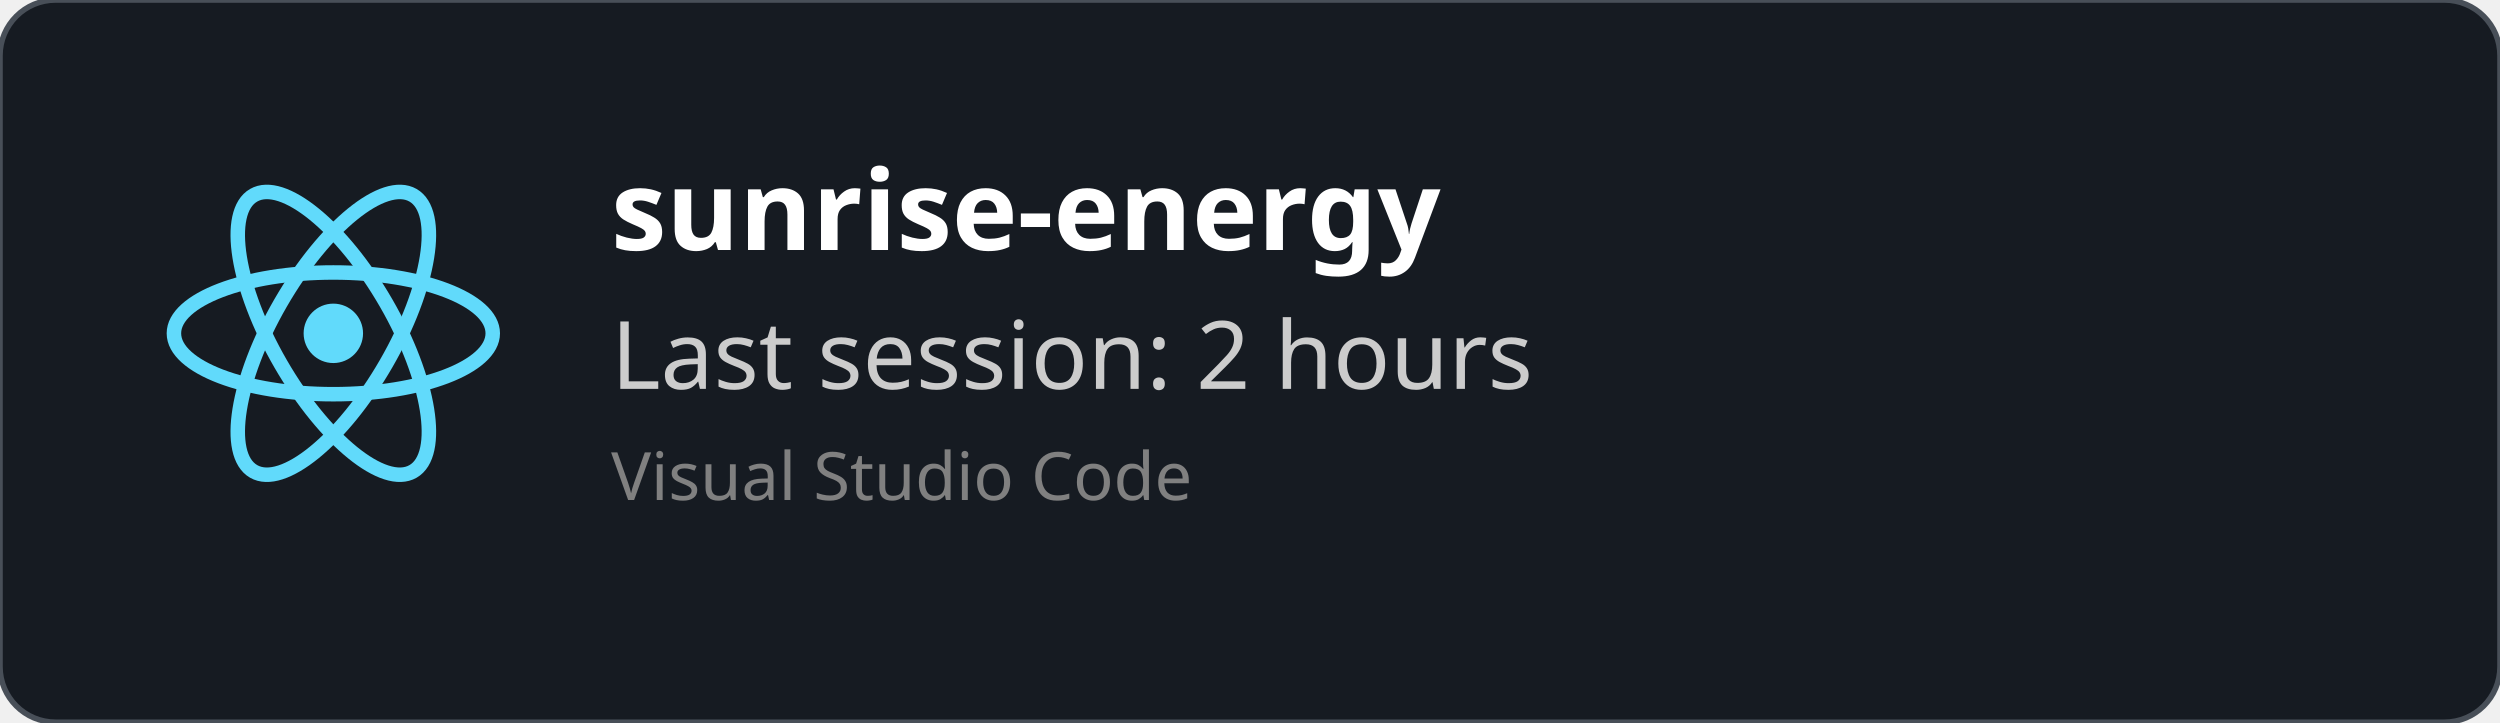
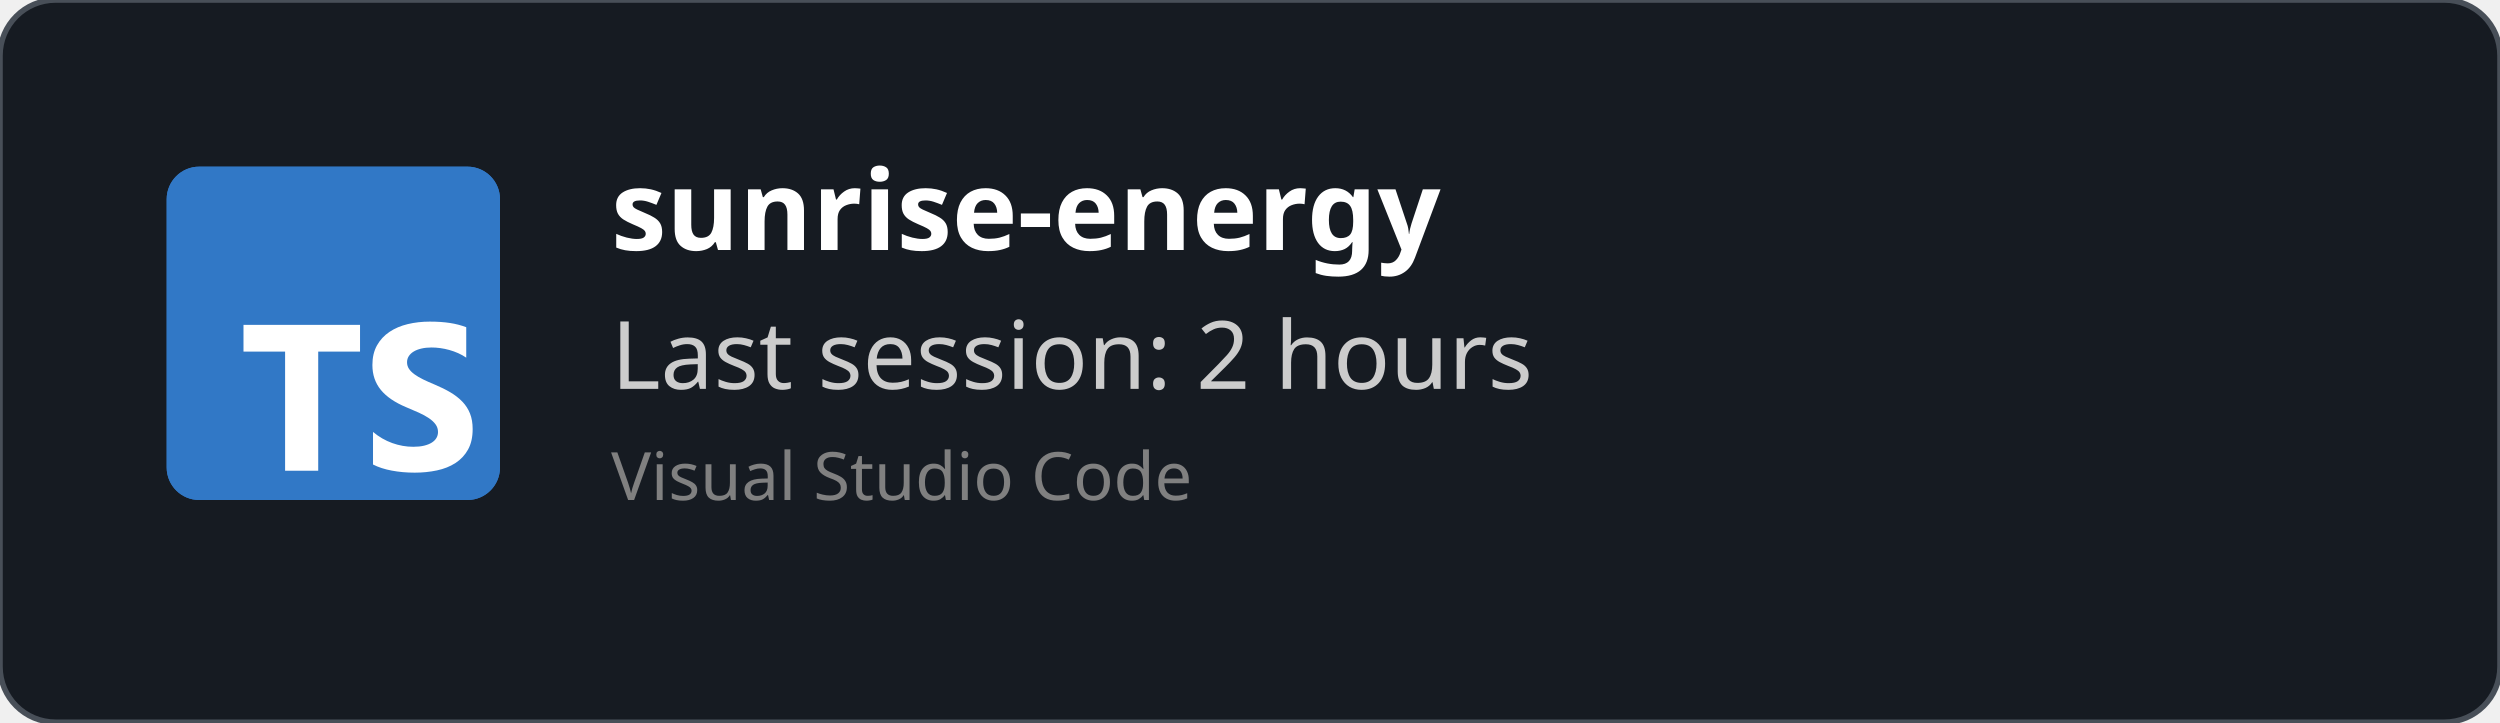
<svg xmlns="http://www.w3.org/2000/svg" width="450" height="130" viewBox="0 0 450 130" fill="none" role="img">
  <style>
    *{
        font-family: 'Segoe UI', Ubuntu, monospace
    }
    </style>
  <defs>
    <clipPath id="horizontalClip" x="20" y="20" width="500" height="200">
      <rect x="90" y="20" width="300" height="50" />
    </clipPath>
  </defs>
  <rect width="450" height="130" fill="rgba(22,27,34)" stroke="#484f58" stroke-width="1" fill-opacity="1" stroke-opacity="1" x="0" y="0" rx="10px" ry="10px">
    </rect>
-   <svg height="60" width="60" x="30" y="30" viewBox="-11.5 -10.232 23 20.463">
-     <circle cx="0" cy="0" r="2.05" fill="#61dafb" />
-     <g stroke="#61dafb" stroke-width="1" fill="none">
-       <ellipse rx="11" ry="4.2" />
-       <ellipse rx="11" ry="4.2" transform="rotate(60)" />
-       <ellipse rx="11" ry="4.2" transform="rotate(120)" />
-     </g>
+   <svg fill="none" height="60" viewBox="0 0 512 512" width="60" x="30" y="30">
+     <rect fill="#3178c6" height="512" rx="50" width="512" />
+     <rect fill="#3178c6" height="512" rx="50" width="512" />
+     <path clip-rule="evenodd" d="m316.939 407.424v50.061c8.138 4.172 17.763 7.3 28.875 9.386s22.823 3.129 35.135 3.129c11.999 0 23.397-1.147 34.196-3.442 10.799-2.294 20.268-6.075 28.406-11.342 8.138-5.266 14.581-12.15 19.328-20.65s7.121-19.007 7.121-31.522c0-9.074-1.356-17.026-4.069-23.857s-6.625-12.906-11.738-18.225c-5.112-5.319-11.242-10.091-18.389-14.315s-15.207-8.213-24.18-11.967c-6.573-2.712-12.468-5.345-17.685-7.9-5.217-2.556-9.651-5.163-13.303-7.822-3.652-2.66-6.469-5.476-8.451-8.448-1.982-2.973-2.974-6.336-2.974-10.091 0-3.441.887-6.544 2.661-9.308s4.278-5.136 7.512-7.118c3.235-1.981 7.199-3.52 11.894-4.615 4.696-1.095 9.912-1.642 15.651-1.642 4.173 0 8.581.313 13.224.938 4.643.626 9.312 1.591 14.008 2.894 4.695 1.304 9.259 2.947 13.694 4.928 4.434 1.982 8.529 4.276 12.285 6.884v-46.776c-7.616-2.92-15.937-5.084-24.962-6.492s-19.381-2.112-31.066-2.112c-11.895 0-23.163 1.278-33.805 3.833s-20.006 6.544-28.093 11.967c-8.086 5.424-14.476 12.333-19.171 20.729-4.695 8.395-7.043 18.433-7.043 30.114 0 14.914 4.304 27.638 12.912 38.172 8.607 10.533 21.675 19.45 39.204 26.751 6.886 2.816 13.303 5.579 19.25 8.291s11.086 5.528 15.415 8.448c4.33 2.92 7.747 6.101 10.252 9.543 2.504 3.441 3.756 7.352 3.756 11.733 0 3.233-.783 6.231-2.348 8.995s-3.939 5.162-7.121 7.196-7.147 3.624-11.894 4.771c-4.748 1.148-10.303 1.721-16.668 1.721-10.851 0-21.597-1.903-32.24-5.71-10.642-3.806-20.502-9.516-29.579-17.13zm-84.159-123.342h64.22v-41.082h-179v41.082h63.906v182.918h50.874z" fill="#fff" fill-rule="evenodd" />
  </svg>
  <text x="110" y="45" font-size="20" clip-path="url(#horizontalClip)" font-weight="bold" font-family="Ubuntu" fill="white">
    sunrise-energy
    </text>
  <text x="110" y="70" font-size="17px" font-family="Ubuntu" fill="#ccc">
    Last session: 2 hours
    </text>
  <text x="110" y="90" font-size="12px" font-family="Ubuntu" fill="grey">
    Visual Studio Code
    </text>
</svg>
